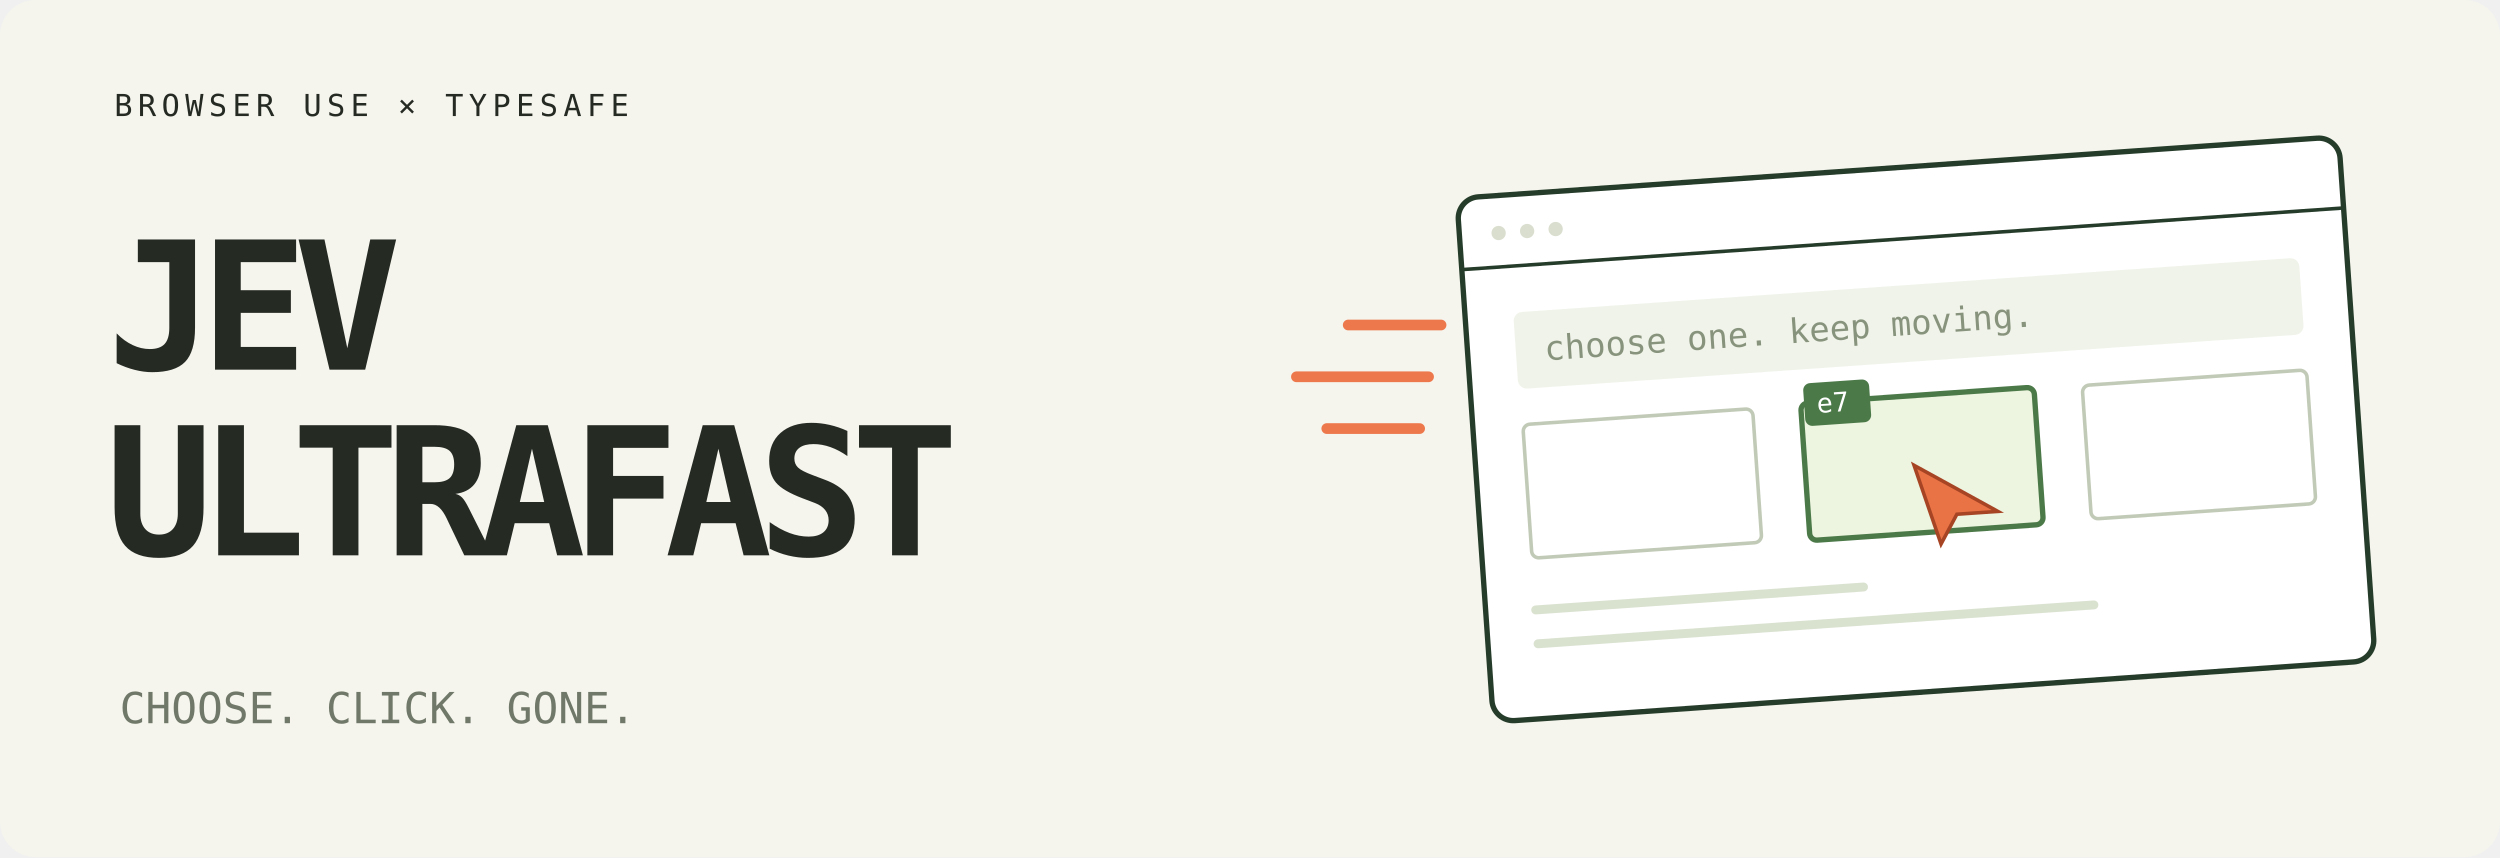
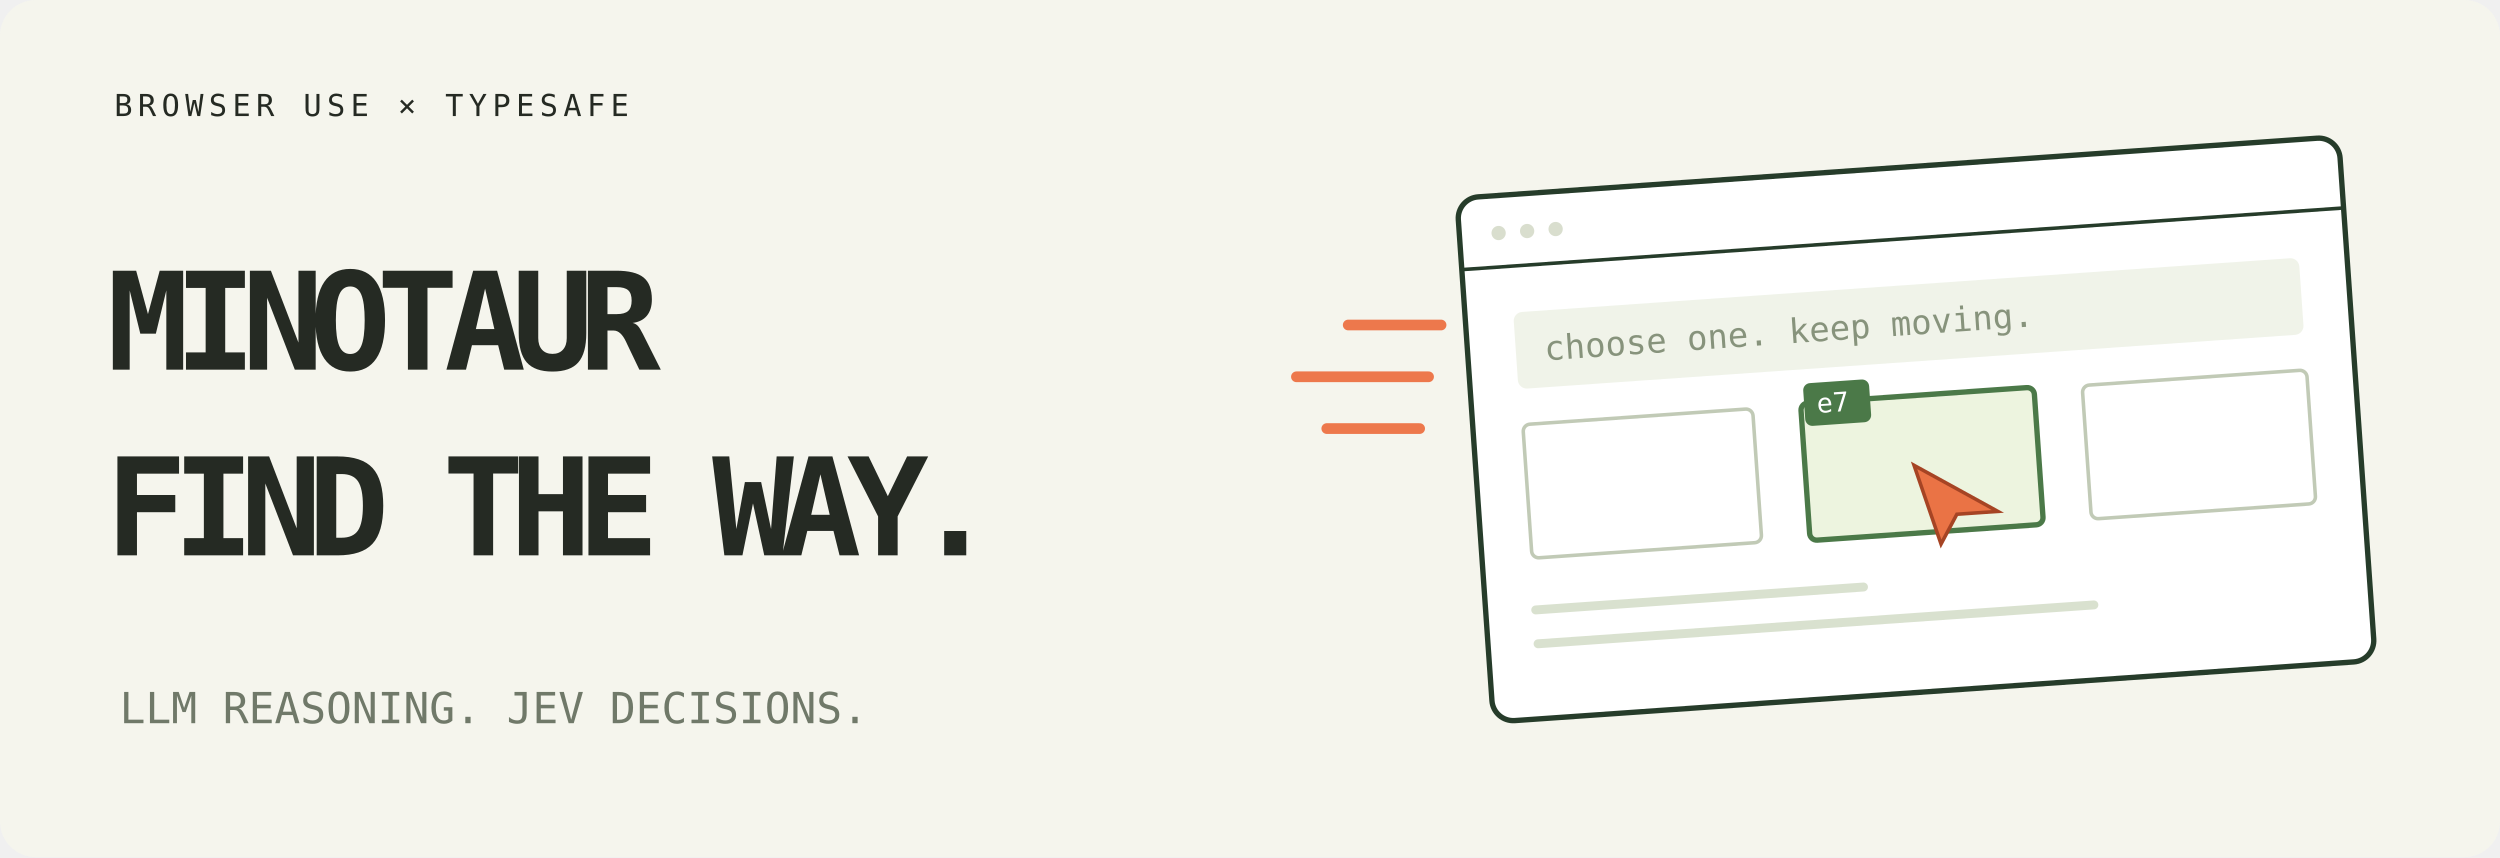
<svg xmlns="http://www.w3.org/2000/svg" width="1400" height="480" viewBox="0 0 1400 480">
  <rect width="1400" height="480" rx="20" fill="#f5f5ed" />
  <g fill="#252a23" font-family="ui-monospace,SFMono-Regular,Menlo,monospace">
    <text x="64" y="65" font-size="17" letter-spacing="3">BROWSER USE × TYPESAFE</text>
-     <text x="60" y="207" font-size="100" font-weight="650" letter-spacing="-8">JEV</text>
-     <text x="59" y="311" font-size="100" font-weight="650" letter-spacing="-8">ULTRAFAST</text>
-     <text x="67" y="405" font-size="24" fill="#707969">CHOOSE. CLICK. GONE.</text>
+     <text x="60" y="207" font-size="76" font-weight="650" letter-spacing="-8">MINOTAUR</text>
+     <text x="59" y="311" font-size="76" font-weight="650" letter-spacing="-8">FIND THE WAY.</text>
+     <text x="67" y="405" font-size="24" fill="#707969">LLM REASONING. JEV DECISIONS.</text>
  </g>
  <g transform="translate(825 94) rotate(-4 240 140)">
    <rect x="0" y="0" width="495" height="294" rx="12" fill="#fff" stroke="#263c2a" stroke-width="3" />
    <path d="M0 40H495" stroke="#263c2a" stroke-width="2" />
    <circle cx="22" cy="21" r="4" fill="#d9dece" />
    <circle cx="38" cy="21" r="4" fill="#d9dece" />
    <circle cx="54" cy="21" r="4" fill="#d9dece" />
    <rect x="27" y="66" width="441" height="43" rx="5" fill="#f0f3e9" />
    <text x="43" y="94" font-family="monospace" font-size="19" fill="#87937c">choose one. keep moving.</text>
    <g fill="none" stroke="#c1cab6" stroke-width="2">
      <rect x="28" y="129" width="129" height="75" rx="4" />
      <rect x="185" y="129" width="129" height="75" rx="4" />
      <rect x="342" y="129" width="126" height="75" rx="4" />
    </g>
    <rect x="184" y="128" width="131" height="77" rx="4" fill="#edf4df" stroke="#4b7948" stroke-width="3" />
    <rect x="186" y="117" width="37" height="24" rx="4" fill="#4b7948" />
    <text x="193" y="134" font-family="monospace" font-size="15" fill="#fff">e7</text>
    <path d="M245 167L257 212L267 196L290 196Z" fill="#ea7345" stroke="#a64424" stroke-width="2" />
    <path d="M28 233H212M28 252H340" stroke="#d9e1cf" stroke-width="5" stroke-linecap="round" />
  </g>
  <g fill="none" stroke="#ed784c" stroke-linecap="round">
    <path d="M755 182H807M726 211H800M743 240H795" stroke-width="6" />
  </g>
</svg>
